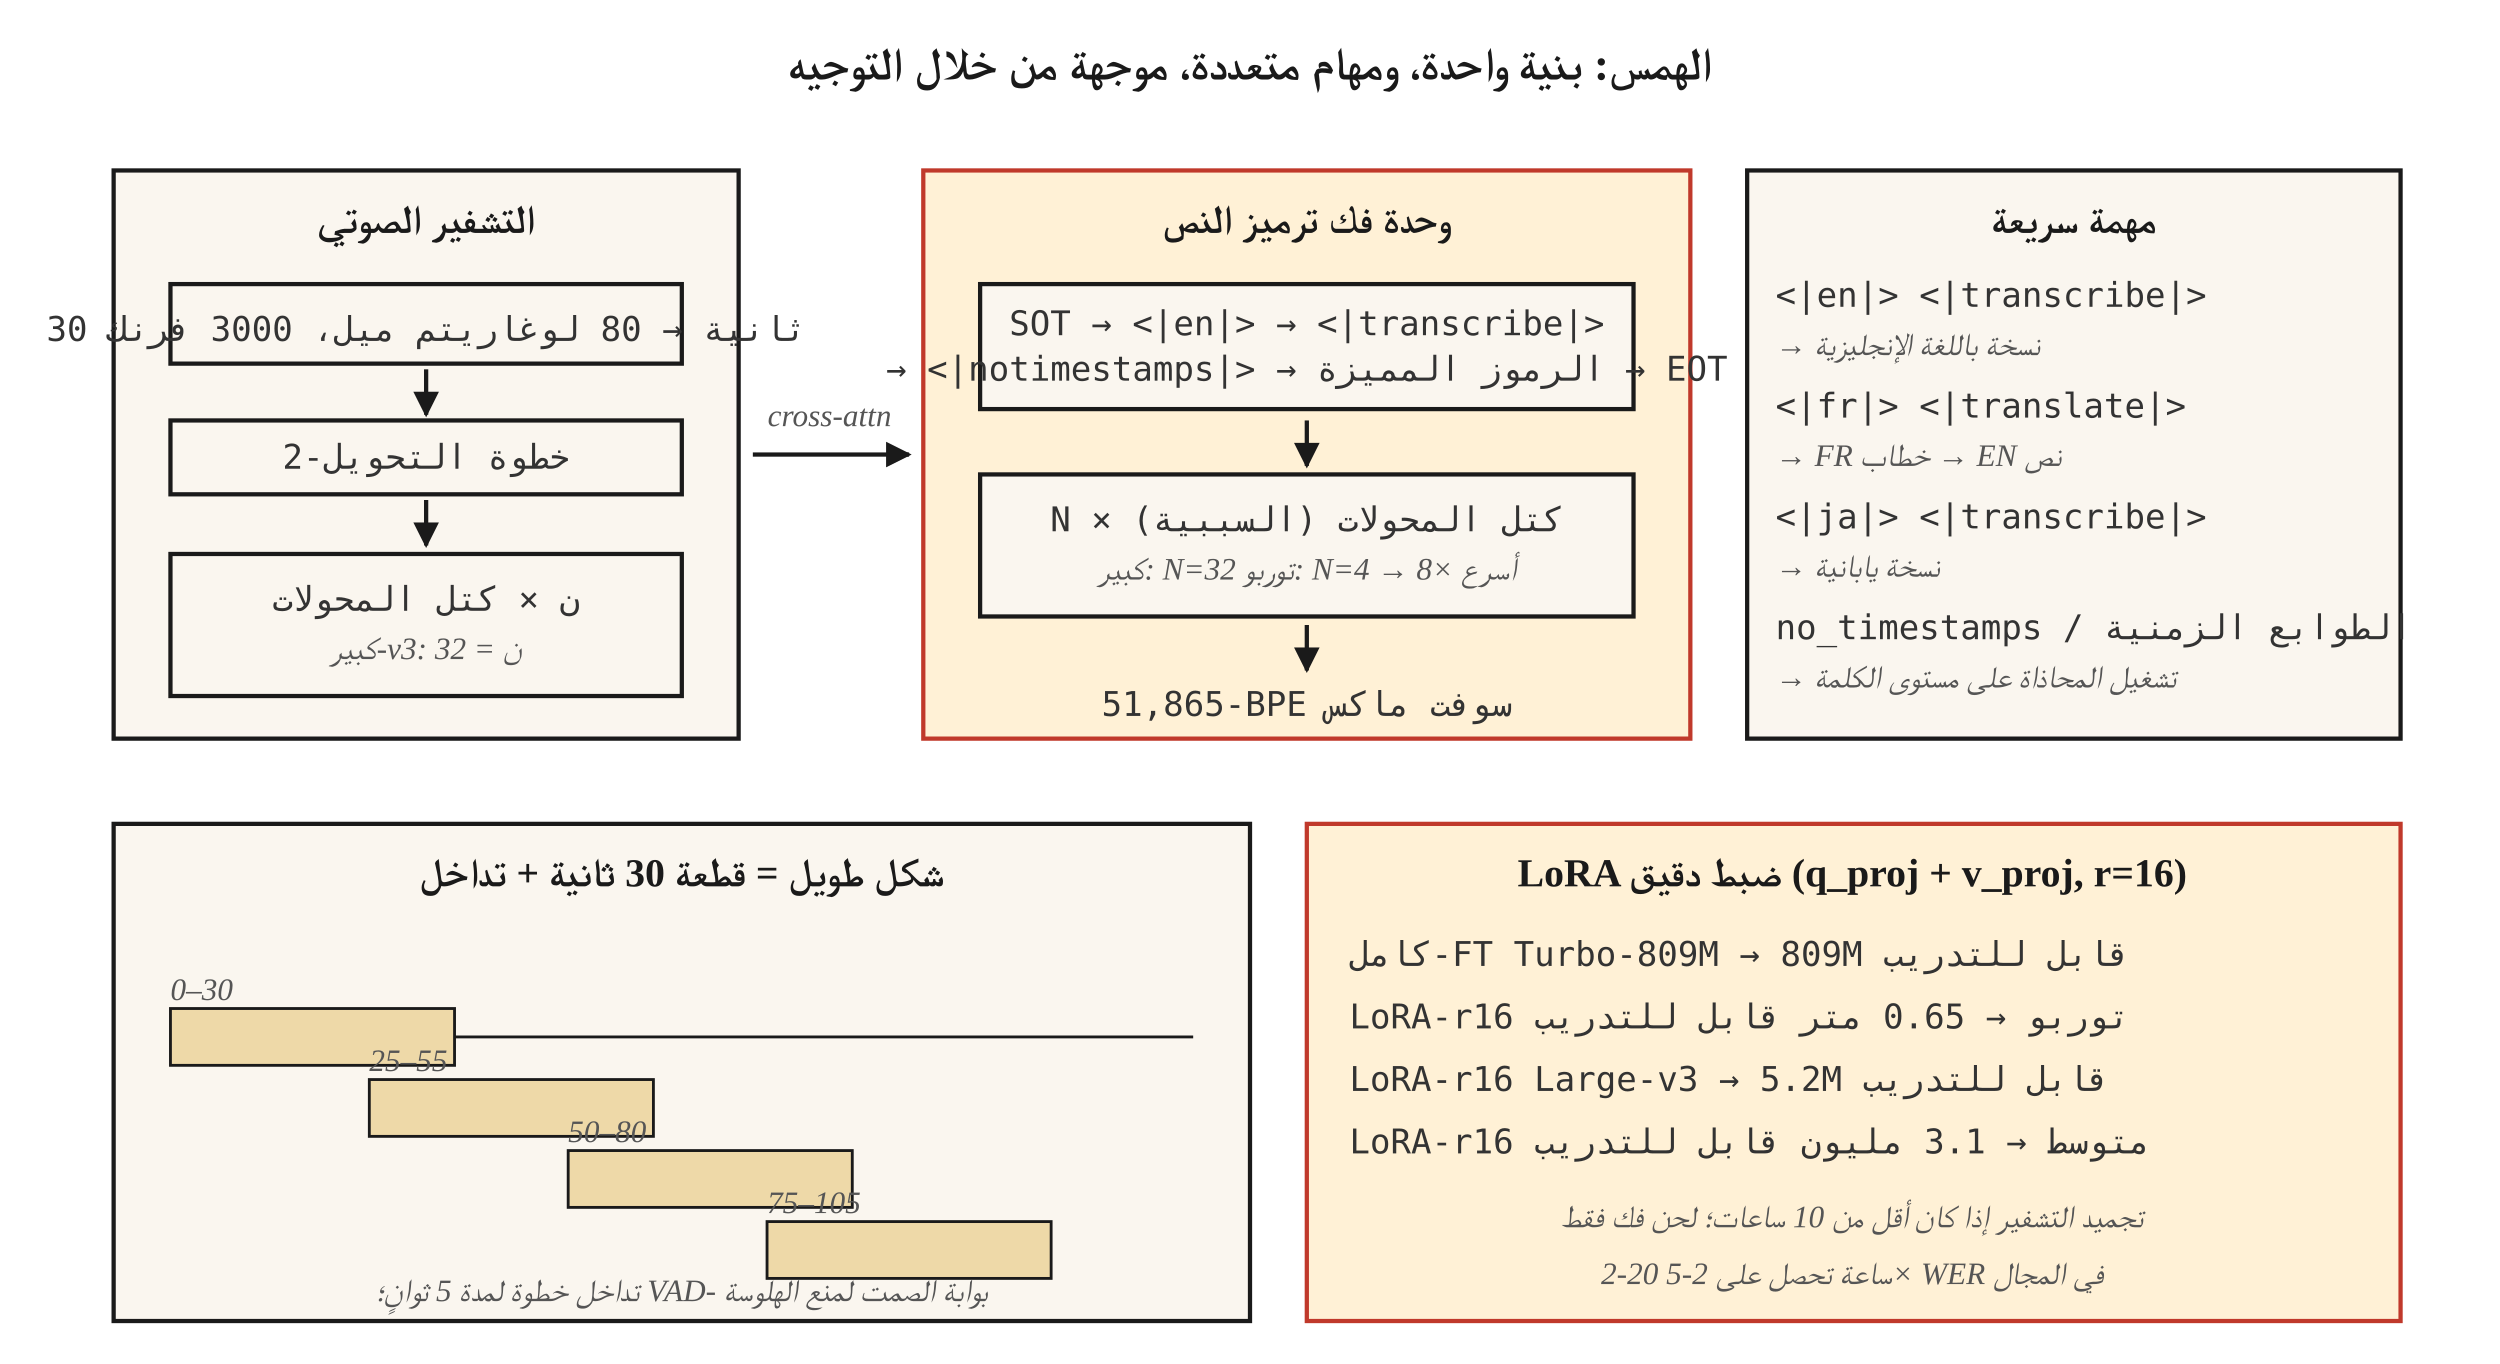
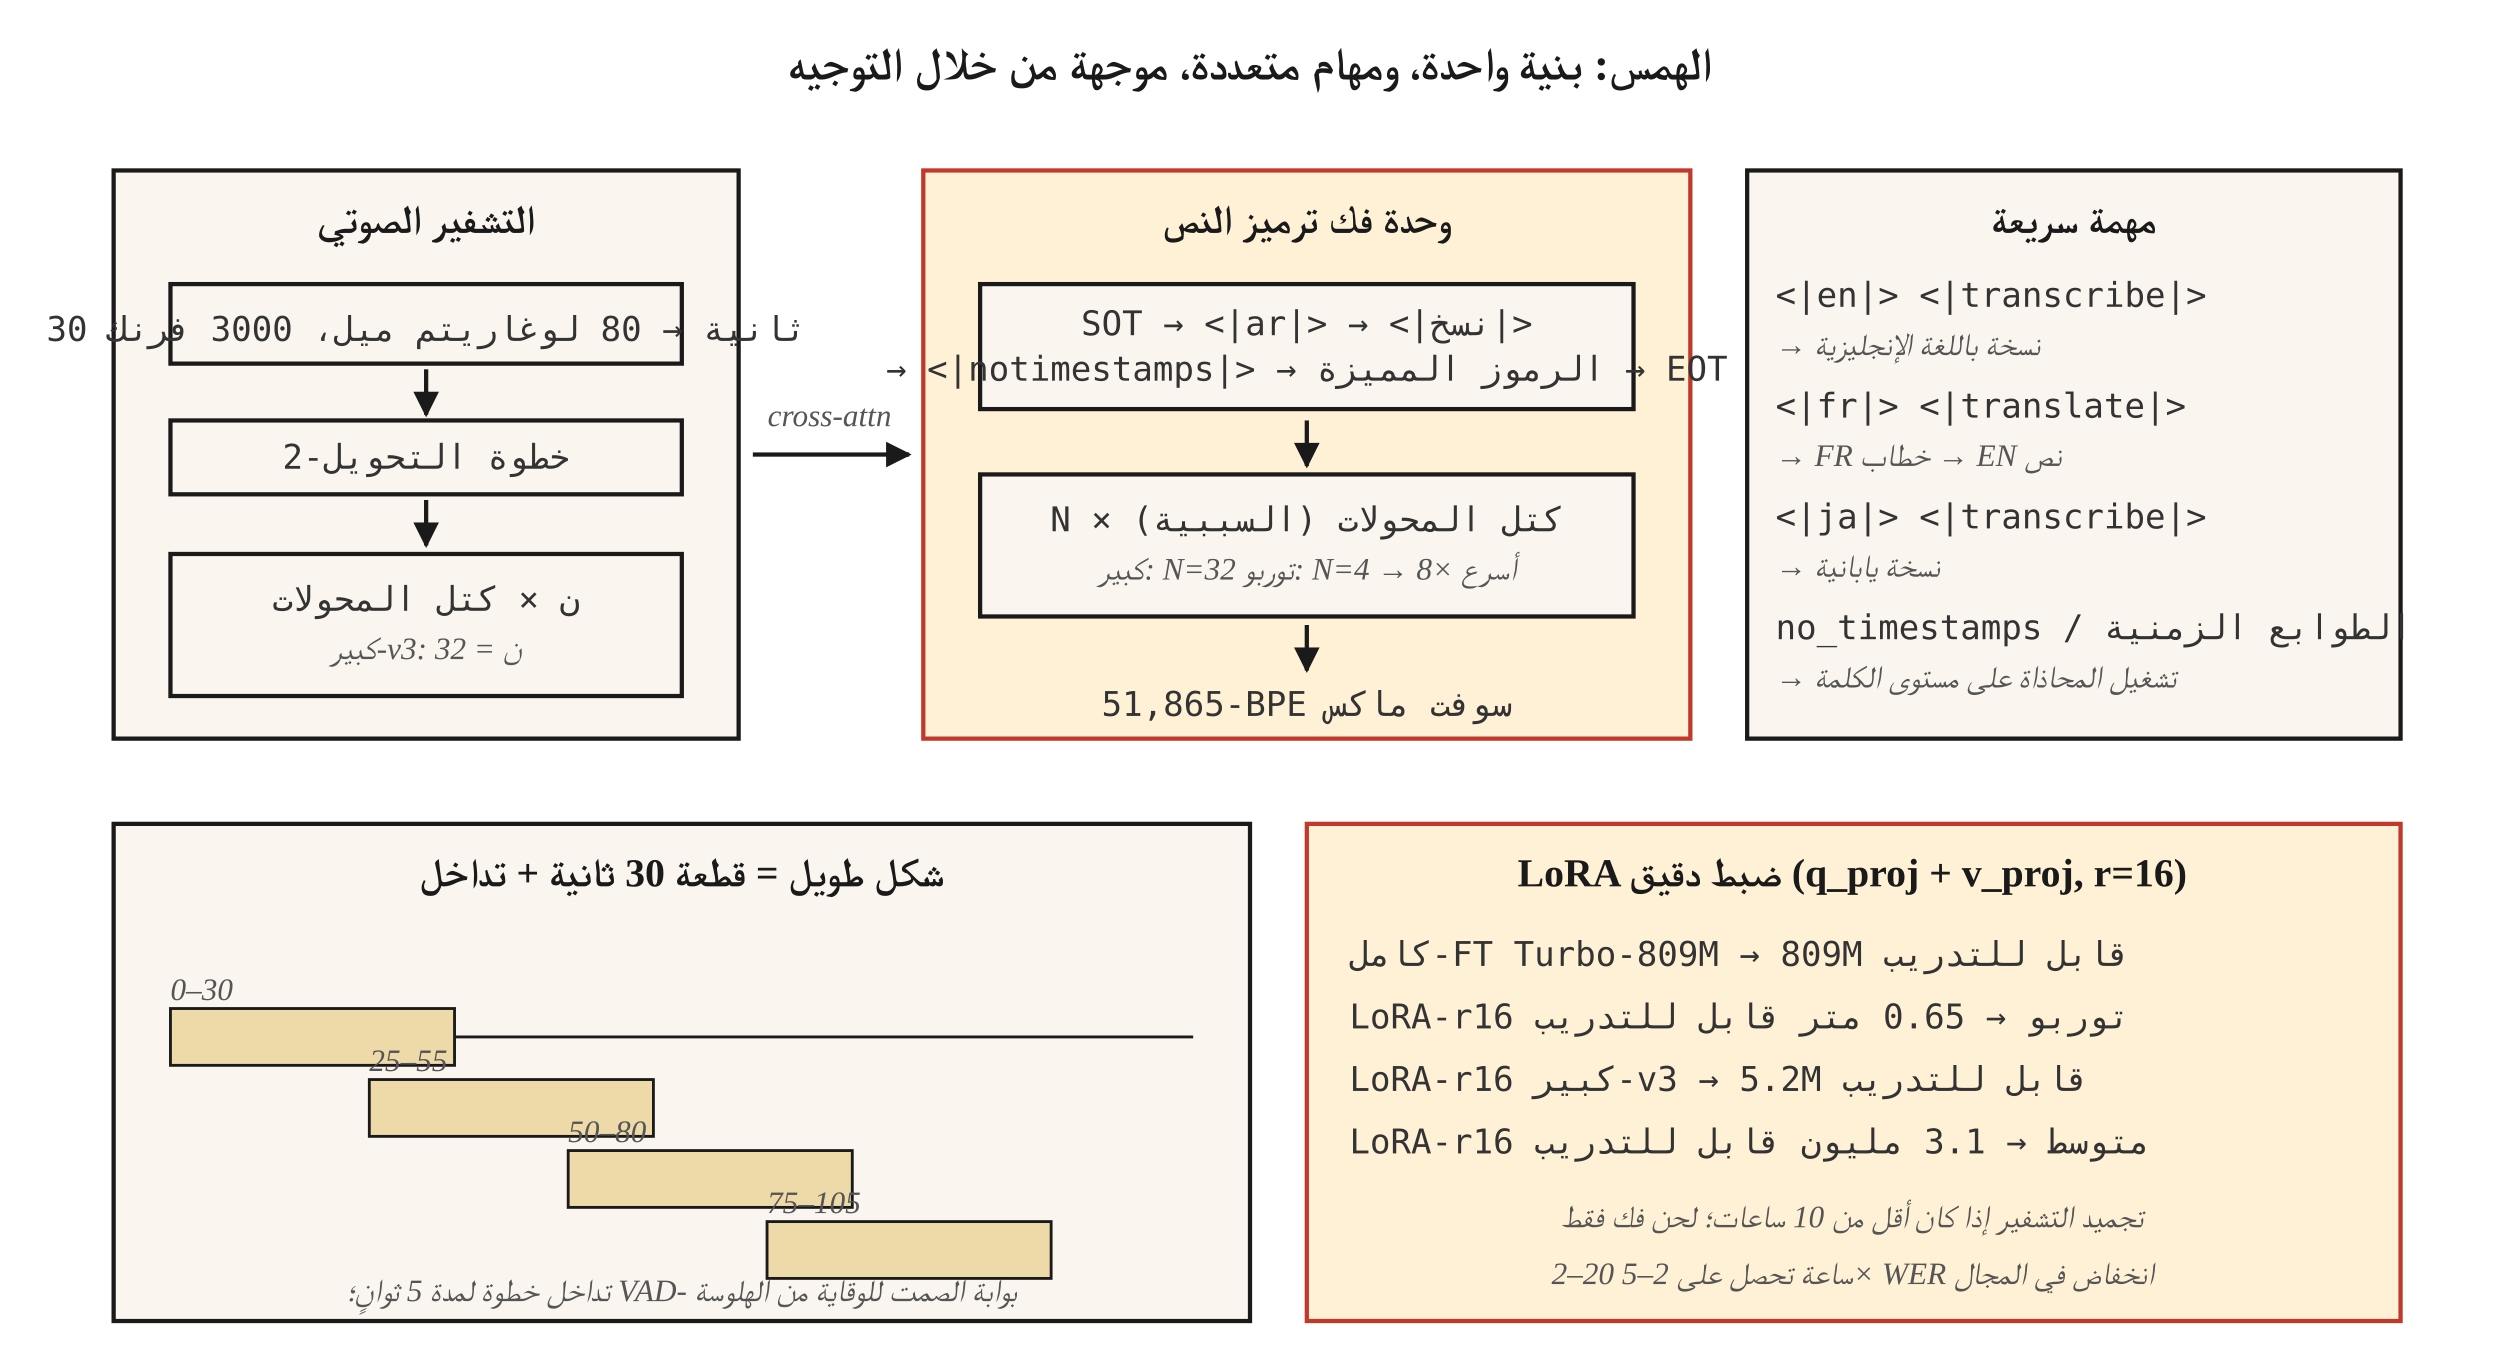
<svg xmlns="http://www.w3.org/2000/svg" viewBox="0 0 880 480" font-family="Georgia, 'Times New Roman', serif">
  <defs>
    <marker id="arrow" viewBox="0 0 10 10" refX="9" refY="5" markerWidth="6" markerHeight="6" orient="auto">
      <path d="M0,0 L10,5 L0,10 z" fill="#1a1a1a" />
    </marker>
    <style>
      .box { fill: #faf6ef; stroke: #1a1a1a; stroke-width: 1.5; }
      .hot { fill: #fff1d6; stroke: #c0392b; stroke-width: 1.5; }
      .label { font-size: 14px; font-weight: 600; fill: #1a1a1a; }
      .content { font-size: 12px; fill: #333; font-family: 'Menlo', monospace; }
      .caption { font-size: 11px; fill: #555; font-style: italic; }
      .title { font-size: 16px; font-weight: 700; fill: #1a1a1a; }
    </style>
  </defs>
  <text x="440" y="28" text-anchor="middle" class="title">الهمس: بنية واحدة، ومهام متعددة، موجهة من خلال التوجيه</text>
  <rect x="40" y="60" width="220" height="200" class="box" />
  <text x="150" y="82" text-anchor="middle" class="label">التشفير الصوتي</text>
  <rect x="60" y="100" width="180" height="28" class="box" />
  <text x="150" y="120" text-anchor="middle" class="content">30 ثانية → 80 لوغاريتم ميل، 3000 فرنك</text>
  <line x1="150" y1="130" x2="150" y2="146" stroke="#1a1a1a" stroke-width="1.5" marker-end="url(#arrow)" />
  <rect x="60" y="148" width="180" height="26" class="box" />
  <text x="150" y="165" text-anchor="middle" class="content">خطوة التحويل-2</text>
  <line x1="150" y1="176" x2="150" y2="192" stroke="#1a1a1a" stroke-width="1.5" marker-end="url(#arrow)" />
  <rect x="60" y="195" width="180" height="50" class="box" />
  <text x="150" y="215" text-anchor="middle" class="content">ن × كتل المحولات</text>
  <text x="150" y="232" text-anchor="middle" class="caption">كبير-v3: ن = 32</text>
  <line x1="265" y1="160" x2="320" y2="160" stroke="#1a1a1a" stroke-width="1.5" marker-end="url(#arrow)" />
  <text x="292" y="150" text-anchor="middle" class="caption" font-size="10">cross-attn</text>
  <rect x="325" y="60" width="270" height="200" class="hot" />
  <text x="460" y="82" text-anchor="middle" class="label">وحدة فك ترميز النص</text>
  <rect x="345" y="100" width="230" height="44" class="box" />
-   <text x="460" y="118" text-anchor="middle" class="content">SOT → &lt;|en|&gt; → &lt;|transcribe|&gt;</text>
+   <text x="460" y="118" text-anchor="middle" class="content">SOT → &lt;|ar|&gt; → &lt;|نسخ|&gt;</text>
  <text x="460" y="134" text-anchor="middle" class="content">→ &lt;|notimestamps|&gt; → الرموز المميزة → EOT</text>
  <line x1="460" y1="148" x2="460" y2="164" stroke="#1a1a1a" stroke-width="1.5" marker-end="url(#arrow)" />
  <rect x="345" y="167" width="230" height="50" class="box" />
  <text x="460" y="187" text-anchor="middle" class="content">N × كتل المحولات (السببية)</text>
  <text x="460" y="204" text-anchor="middle" class="caption">كبير: N=32 توربو: N=4 → 8× أسرع</text>
  <line x1="460" y1="220" x2="460" y2="236" stroke="#1a1a1a" stroke-width="1.5" marker-end="url(#arrow)" />
  <text x="460" y="252" text-anchor="middle" class="content">51,865-BPE سوفت ماكس</text>
  <rect x="615" y="60" width="230" height="200" class="box" />
  <text x="730" y="82" text-anchor="middle" class="label">مهمة سريعة</text>
  <text x="625" y="108" class="content">&lt;|en|&gt;   &lt;|transcribe|&gt;</text>
  <text x="625" y="125" class="caption">→ نسخة باللغة الإنجليزية</text>
  <text x="625" y="147" class="content">&lt;|fr|&gt;   &lt;|translate|&gt;</text>
  <text x="625" y="164" class="caption">→ FR خطاب → EN نص</text>
  <text x="625" y="186" class="content">&lt;|ja|&gt;   &lt;|transcribe|&gt;</text>
  <text x="625" y="203" class="caption">→ نسخة يابانية</text>
  <text x="625" y="225" class="content">no_timestamps / الطوابع الزمنية</text>
  <text x="625" y="242" class="caption">→ تشغيل المحاذاة على مستوى الكلمة</text>
  <rect x="40" y="290" width="400" height="175" class="box" />
  <text x="240" y="312" text-anchor="middle" class="label">شكل طويل = قطعة 30 ثانية + تداخل</text>
  <line x1="60" y1="365" x2="420" y2="365" stroke="#1a1a1a" stroke-width="1" />
  <rect x="60" y="355" width="100" height="20" fill="#eed9a8" stroke="#1a1a1a" />
  <rect x="130" y="380" width="100" height="20" fill="#eed9a8" stroke="#1a1a1a" />
  <rect x="200" y="405" width="100" height="20" fill="#eed9a8" stroke="#1a1a1a" />
  <rect x="270" y="430" width="100" height="20" fill="#eed9a8" stroke="#1a1a1a" />
  <text x="60" y="352" class="caption" font-size="10">0–30</text>
  <text x="130" y="377" class="caption" font-size="10">25–55</text>
  <text x="200" y="402" class="caption" font-size="10">50–80</text>
  <text x="270" y="427" class="caption" font-size="10">75–105</text>
-   <text x="240" y="458" text-anchor="middle" class="caption">تداخل خطوة لمدة 5 ثوانٍ؛ VAD- بوابة الصمت لمنع الهلوسة</text>
+   <text x="240" y="458" text-anchor="middle" class="caption">تداخل خطوة لمدة 5 ثوانٍ؛ VAD- ​​بوابة الصمت للوقاية من الهلوسة</text>
  <rect x="460" y="290" width="385" height="175" class="hot" />
  <text x="652" y="312" text-anchor="middle" class="label">LoRA ضبط دقيق (q_proj + v_proj, r=16)</text>
  <text x="475" y="340" class="content">كامل-FT Turbo-809M → 809M قابل للتدريب</text>
  <text x="475" y="362" class="content">LoRA-r16 توربو → 0.65 متر قابل للتدريب</text>
-   <text x="475" y="384" class="content">LoRA-r16 Large-v3 → 5.2M قابل للتدريب</text>
+   <text x="475" y="384" class="content">LoRA-r16 كبير-v3 → 5.2M قابل للتدريب</text>
  <text x="475" y="406" class="content">LoRA-r16 متوسط ​​→ 3.1 مليون قابل للتدريب</text>
  <text x="652" y="432" text-anchor="middle" class="caption">تجميد التشفير إذا كان أقل من 10 ساعات؛ لحن فك فقط</text>
-   <text x="652" y="452" text-anchor="middle" class="caption">2-20 ساعة تحصل على 2-5× WER في المجال</text>
+   <text x="652" y="452" text-anchor="middle" class="caption">2–20 ساعة تحصل على 2–5× WER انخفاض في المجال</text>
</svg>
